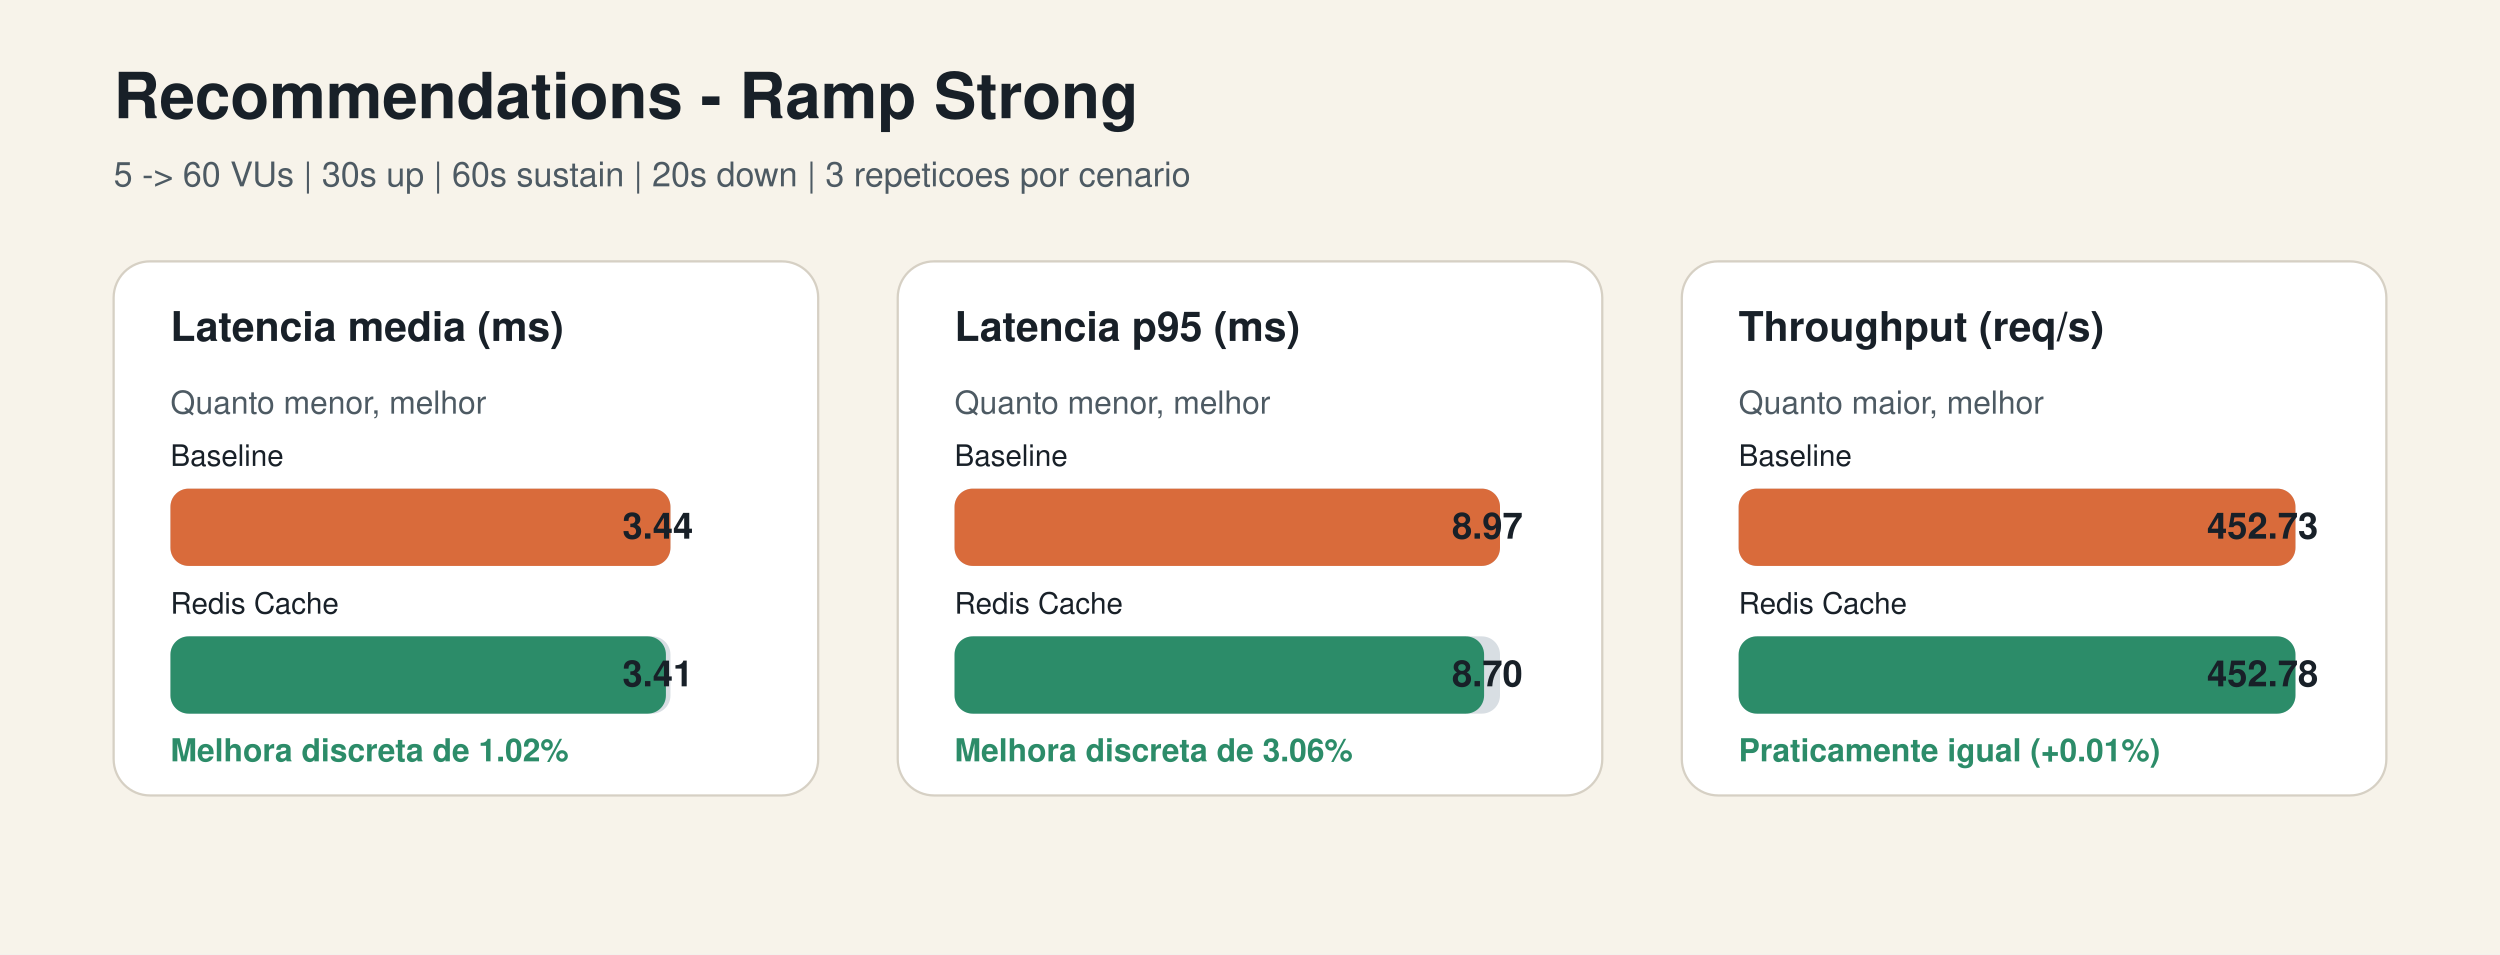
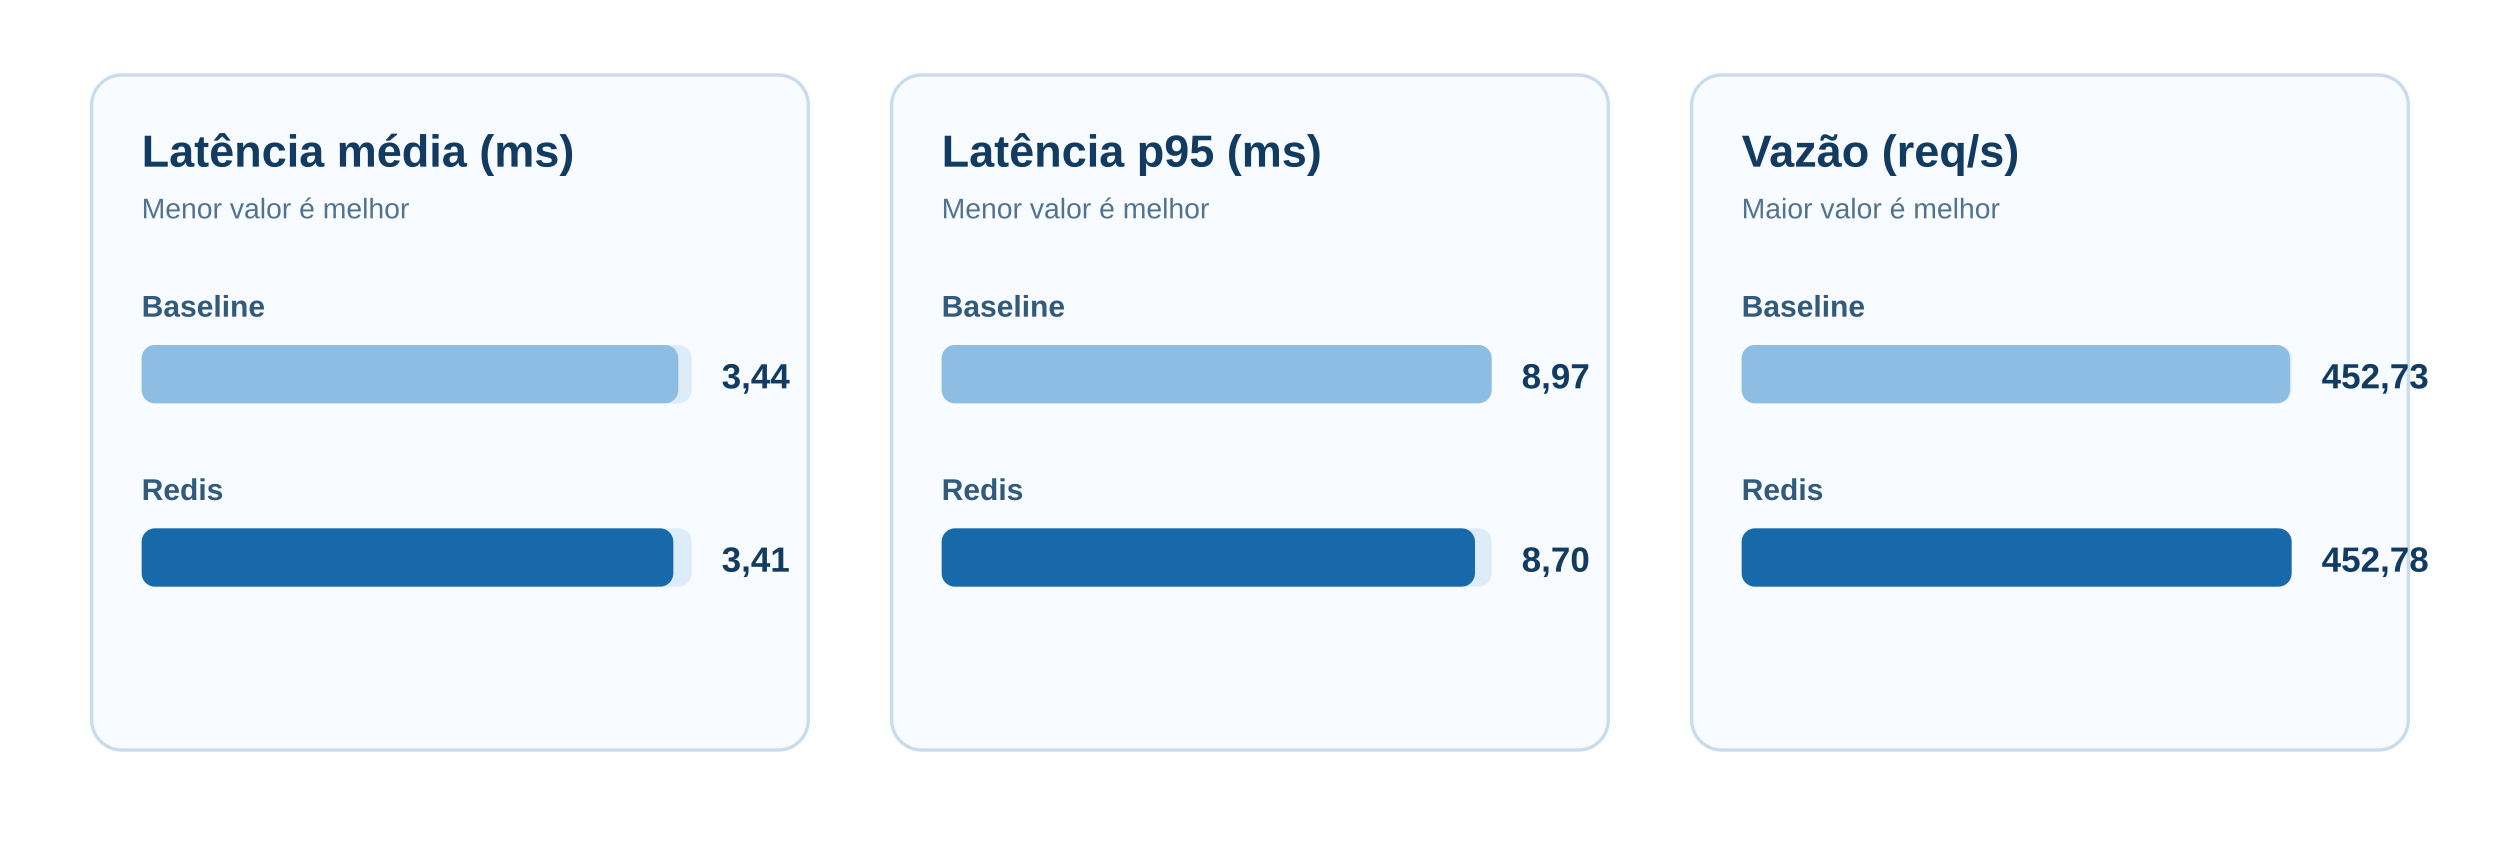
- <svg xmlns="http://www.w3.org/2000/svg" width="1100" height="420" viewBox="0 0 1100 420" role="img" aria-labelledby="title desc">
-   <rect width="1100" height="420" fill="#f7f3ea" />
-   <text x="50" y="52" font-family="Helvetica, Arial, sans-serif" font-size="28" font-weight="700" fill="#182028">Recommendations - Ramp Strong</text>
-   <text x="50" y="82" font-family="Helvetica, Arial, sans-serif" font-size="15" fill="#4d5a63">5 -&gt; 60 VUs | 30s up | 60s sustain | 20s down | 3 repeticoes por cenario</text>
-   <rect x="50" y="115" width="310" height="235" rx="16" fill="#ffffff" stroke="#d6d0c4" />
-   <text x="75" y="150" font-family="Helvetica, Arial, sans-serif" font-size="18" font-weight="700" fill="#182028">Latencia media (ms)</text>
-   <text x="75" y="182" font-family="Helvetica, Arial, sans-serif" font-size="14" fill="#4d5a63">Quanto menor, melhor</text>
-   <rect x="75" y="215" width="220" height="34" rx="8" fill="#d8dee3" />
-   <rect x="75" y="215" width="220" height="34" rx="8" fill="#d96b3b" />
-   <text x="305" y="237" text-anchor="end" font-family="Helvetica, Arial, sans-serif" font-size="16" font-weight="700" fill="#182028">3.44</text>
-   <text x="75" y="205" font-family="Helvetica, Arial, sans-serif" font-size="13" fill="#182028">Baseline</text>
-   <rect x="75" y="280" width="220" height="34" rx="8" fill="#d8dee3" />
-   <rect x="75" y="280" width="218" height="34" rx="8" fill="#2c8c69" />
-   <text x="305" y="302" text-anchor="end" font-family="Helvetica, Arial, sans-serif" font-size="16" font-weight="700" fill="#182028">3.41</text>
-   <text x="75" y="270" font-family="Helvetica, Arial, sans-serif" font-size="13" fill="#182028">Redis Cache</text>
-   <text x="75" y="335" font-family="Helvetica, Arial, sans-serif" font-size="14" font-weight="700" fill="#2c8c69">Melhora discreta de 1.02%</text>
-   <rect x="395" y="115" width="310" height="235" rx="16" fill="#ffffff" stroke="#d6d0c4" />
-   <text x="420" y="150" font-family="Helvetica, Arial, sans-serif" font-size="18" font-weight="700" fill="#182028">Latencia p95 (ms)</text>
-   <text x="420" y="182" font-family="Helvetica, Arial, sans-serif" font-size="14" fill="#4d5a63">Quanto menor, melhor</text>
-   <rect x="420" y="215" width="240" height="34" rx="8" fill="#d8dee3" />
-   <rect x="420" y="215" width="240" height="34" rx="8" fill="#d96b3b" />
-   <text x="670" y="237" text-anchor="end" font-family="Helvetica, Arial, sans-serif" font-size="16" font-weight="700" fill="#182028">8.97</text>
-   <text x="420" y="205" font-family="Helvetica, Arial, sans-serif" font-size="13" fill="#182028">Baseline</text>
-   <rect x="420" y="280" width="240" height="34" rx="8" fill="#d8dee3" />
-   <rect x="420" y="280" width="233" height="34" rx="8" fill="#2c8c69" />
-   <text x="670" y="302" text-anchor="end" font-family="Helvetica, Arial, sans-serif" font-size="16" font-weight="700" fill="#182028">8.70</text>
-   <text x="420" y="270" font-family="Helvetica, Arial, sans-serif" font-size="13" fill="#182028">Redis Cache</text>
-   <text x="420" y="335" font-family="Helvetica, Arial, sans-serif" font-size="14" font-weight="700" fill="#2c8c69">Melhora discreta de 3.06%</text>
-   <rect x="740" y="115" width="310" height="235" rx="16" fill="#ffffff" stroke="#d6d0c4" />
-   <text x="765" y="150" font-family="Helvetica, Arial, sans-serif" font-size="18" font-weight="700" fill="#182028">Throughput (req/s)</text>
-   <text x="765" y="182" font-family="Helvetica, Arial, sans-serif" font-size="14" fill="#4d5a63">Quanto maior, melhor</text>
-   <rect x="765" y="215" width="245" height="34" rx="8" fill="#d8dee3" />
-   <rect x="765" y="215" width="245" height="34" rx="8" fill="#d96b3b" />
-   <text x="1020" y="237" text-anchor="end" font-family="Helvetica, Arial, sans-serif" font-size="16" font-weight="700" fill="#182028">452.73</text>
-   <text x="765" y="205" font-family="Helvetica, Arial, sans-serif" font-size="13" fill="#182028">Baseline</text>
-   <rect x="765" y="280" width="245" height="34" rx="8" fill="#d8dee3" />
-   <rect x="765" y="280" width="245" height="34" rx="8" fill="#2c8c69" />
-   <text x="1020" y="302" text-anchor="end" font-family="Helvetica, Arial, sans-serif" font-size="16" font-weight="700" fill="#182028">452.78</text>
-   <text x="765" y="270" font-family="Helvetica, Arial, sans-serif" font-size="13" fill="#182028">Redis Cache</text>
-   <text x="765" y="335" font-family="Helvetica, Arial, sans-serif" font-size="14" font-weight="700" fill="#2c8c69">Praticamente igual (+0.01%)</text>
+ <svg xmlns="http://www.w3.org/2000/svg" width="1500" height="510" viewBox="0 0 1500 510" role="img" aria-label="Gráfico de comparação entre baseline e Redis no endpoint de recomendações">
+   <rect width="1500" height="510" fill="#ffffff" />
+   <g font-family="Arial, Helvetica, sans-serif">
+     <g transform="translate(55 45)">
+       <rect width="430" height="405" rx="18" fill="#f8fbff" stroke="#c9dced" stroke-width="2" />
+       <text x="30" y="55" font-size="27" font-weight="700" fill="#123b61">Latência média (ms)</text>
+       <text x="30" y="86" font-size="17" fill="#52738f">Menor valor é melhor</text>
+       <text x="30" y="145" font-size="18" font-weight="700" fill="#315a7d">Baseline</text>
+       <rect x="30" y="162" width="330" height="35" rx="8" fill="#dcecf8" />
+       <rect x="30" y="162" width="322" height="35" rx="8" fill="#8dbde2" />
+       <text x="378" y="188" font-size="21" font-weight="700" fill="#123b61">3,44</text>
+       <text x="30" y="255" font-size="18" font-weight="700" fill="#315a7d">Redis</text>
+       <rect x="30" y="272" width="330" height="35" rx="8" fill="#dcecf8" />
+       <rect x="30" y="272" width="319" height="35" rx="8" fill="#1769aa" />
+       <text x="378" y="298" font-size="21" font-weight="700" fill="#123b61">3,41</text>
+     </g>
+     <g transform="translate(535 45)">
+       <rect width="430" height="405" rx="18" fill="#f8fbff" stroke="#c9dced" stroke-width="2" />
+       <text x="30" y="55" font-size="27" font-weight="700" fill="#123b61">Latência p95 (ms)</text>
+       <text x="30" y="86" font-size="17" fill="#52738f">Menor valor é melhor</text>
+       <text x="30" y="145" font-size="18" font-weight="700" fill="#315a7d">Baseline</text>
+       <rect x="30" y="162" width="330" height="35" rx="8" fill="#dcecf8" />
+       <rect x="30" y="162" width="330" height="35" rx="8" fill="#8dbde2" />
+       <text x="378" y="188" font-size="21" font-weight="700" fill="#123b61">8,97</text>
+       <text x="30" y="255" font-size="18" font-weight="700" fill="#315a7d">Redis</text>
+       <rect x="30" y="272" width="330" height="35" rx="8" fill="#dcecf8" />
+       <rect x="30" y="272" width="320" height="35" rx="8" fill="#1769aa" />
+       <text x="378" y="298" font-size="21" font-weight="700" fill="#123b61">8,70</text>
+     </g>
+     <g transform="translate(1015 45)">
+       <rect width="430" height="405" rx="18" fill="#f8fbff" stroke="#c9dced" stroke-width="2" />
+       <text x="30" y="55" font-size="27" font-weight="700" fill="#123b61">Vazão (req/s)</text>
+       <text x="30" y="86" font-size="17" fill="#52738f">Maior valor é melhor</text>
+       <text x="30" y="145" font-size="18" font-weight="700" fill="#315a7d">Baseline</text>
+       <rect x="30" y="162" width="330" height="35" rx="8" fill="#dcecf8" />
+       <rect x="30" y="162" width="329" height="35" rx="8" fill="#8dbde2" />
+       <text x="378" y="188" font-size="21" font-weight="700" fill="#123b61">452,73</text>
+       <text x="30" y="255" font-size="18" font-weight="700" fill="#315a7d">Redis</text>
+       <rect x="30" y="272" width="330" height="35" rx="8" fill="#dcecf8" />
+       <rect x="30" y="272" width="330" height="35" rx="8" fill="#1769aa" />
+       <text x="378" y="298" font-size="21" font-weight="700" fill="#123b61">452,78</text>
+     </g>
+   </g>
</svg>
